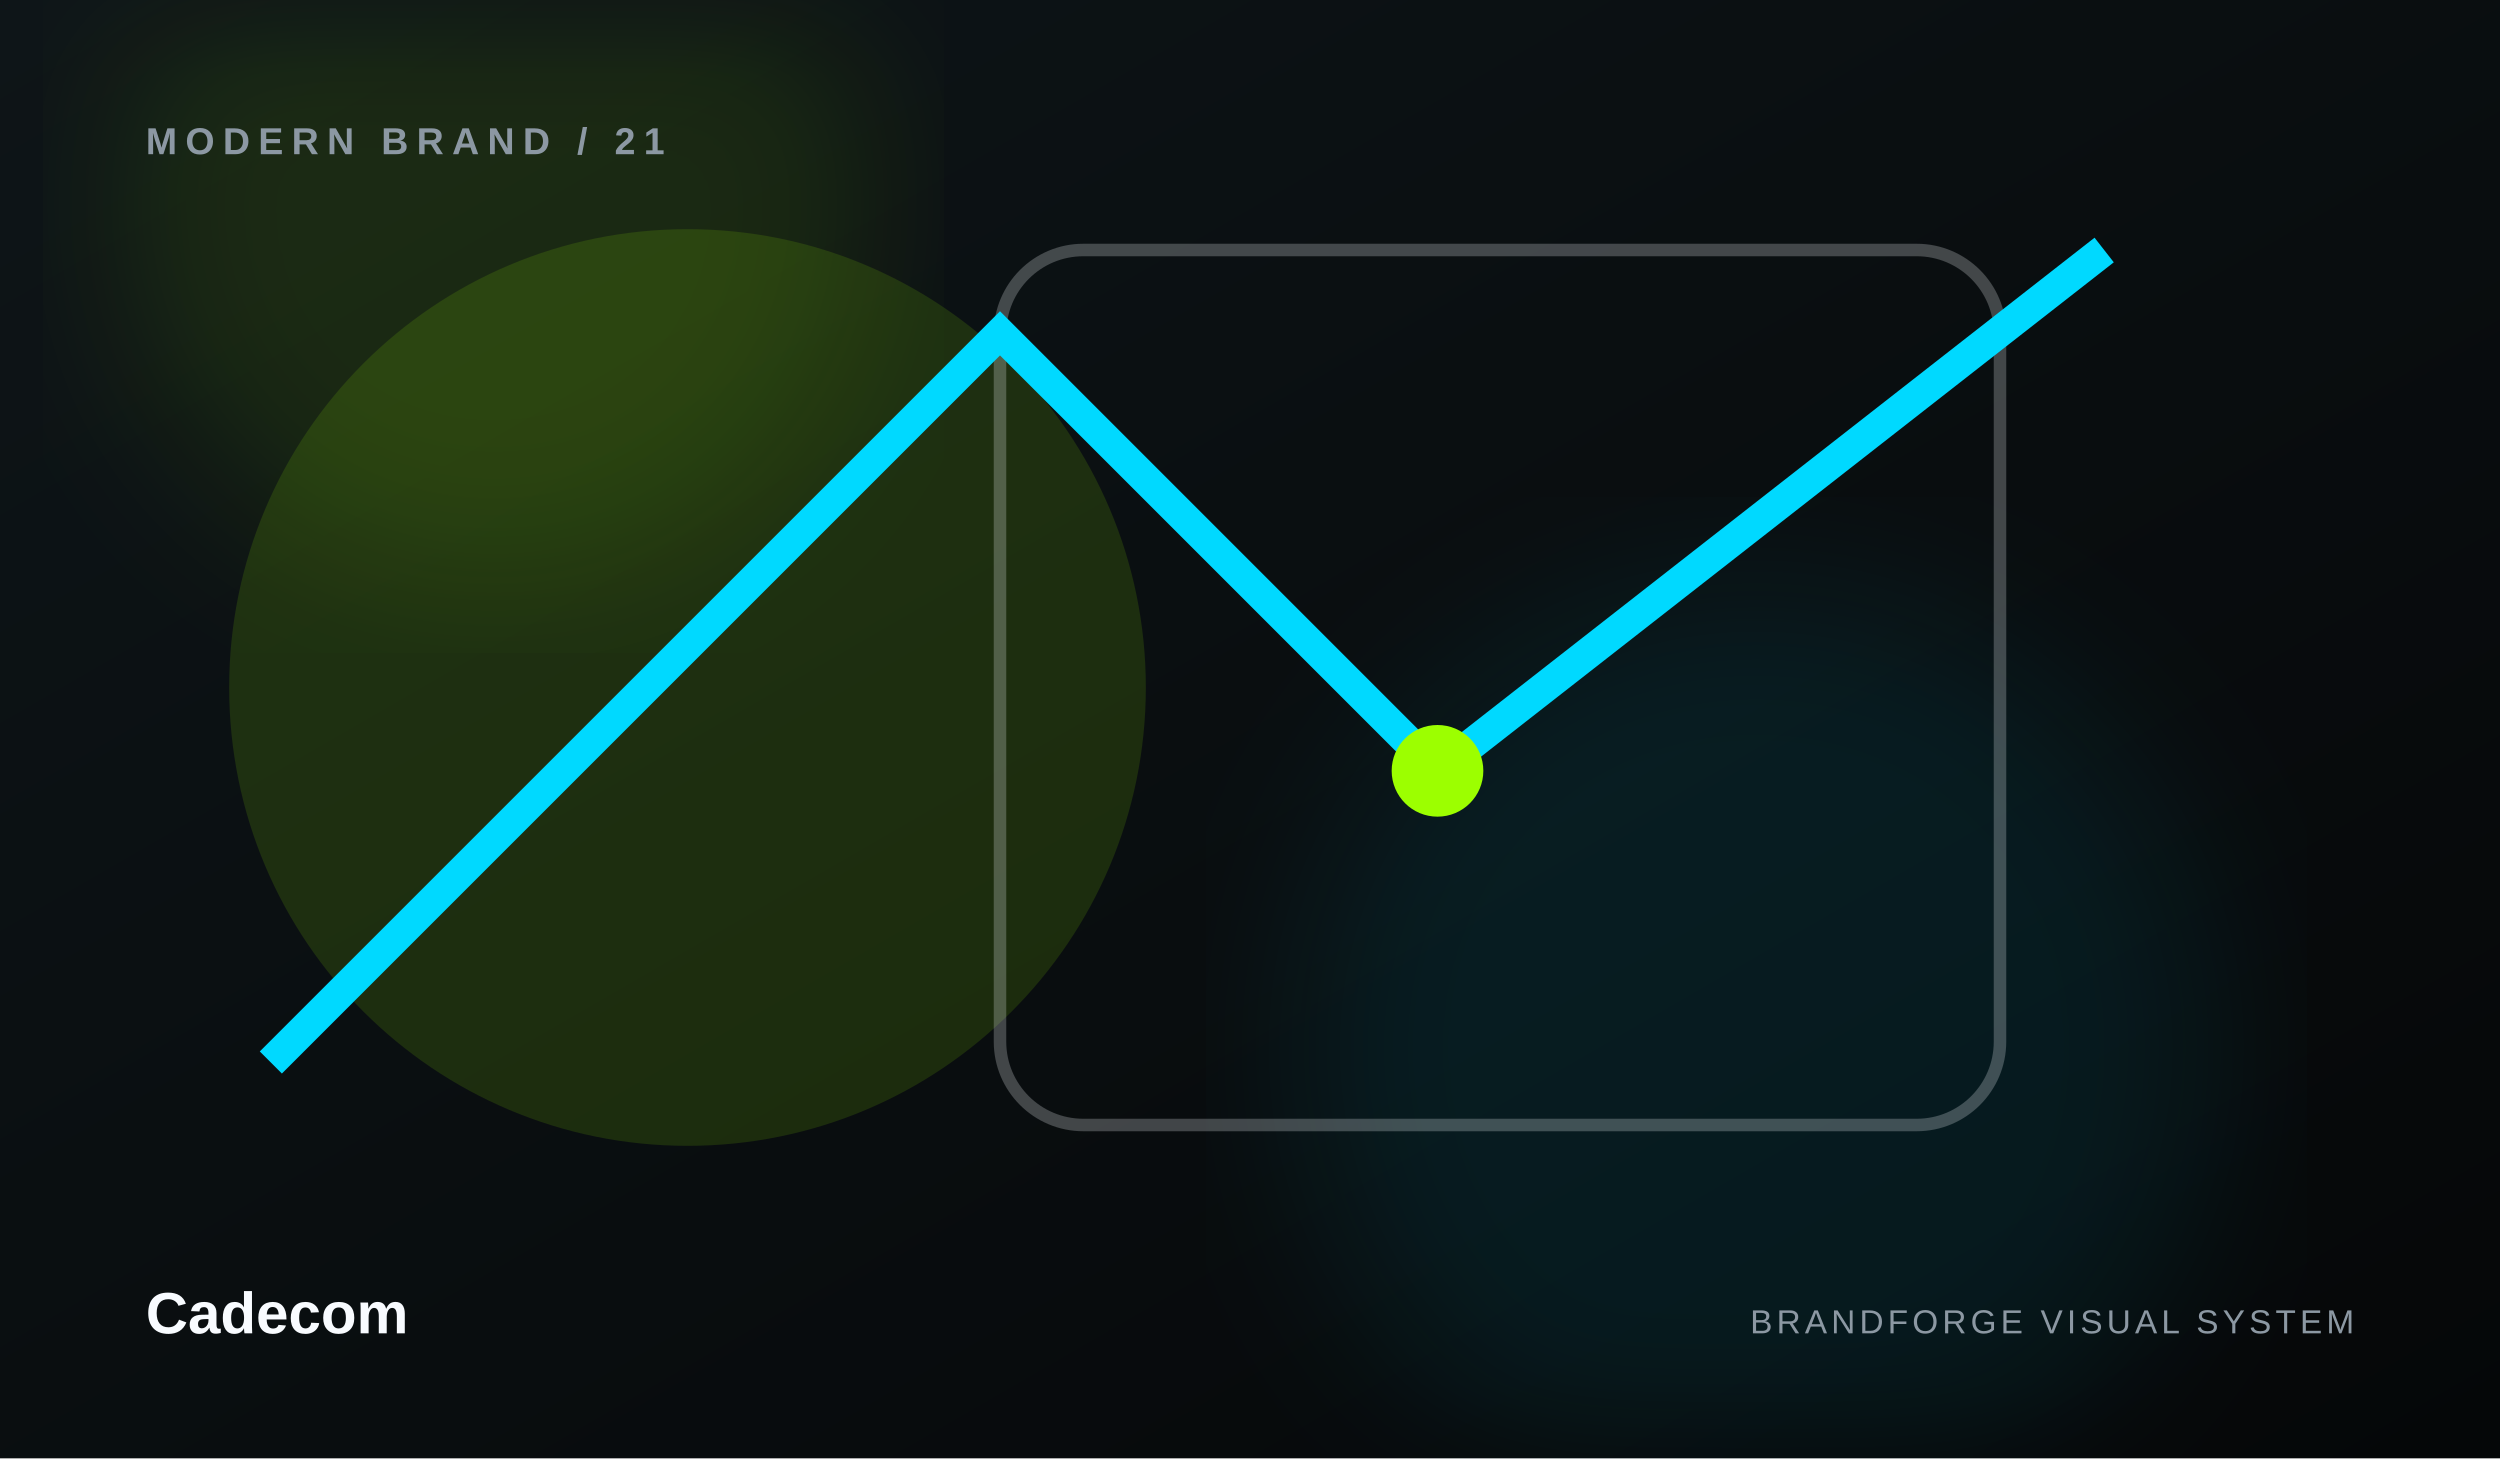
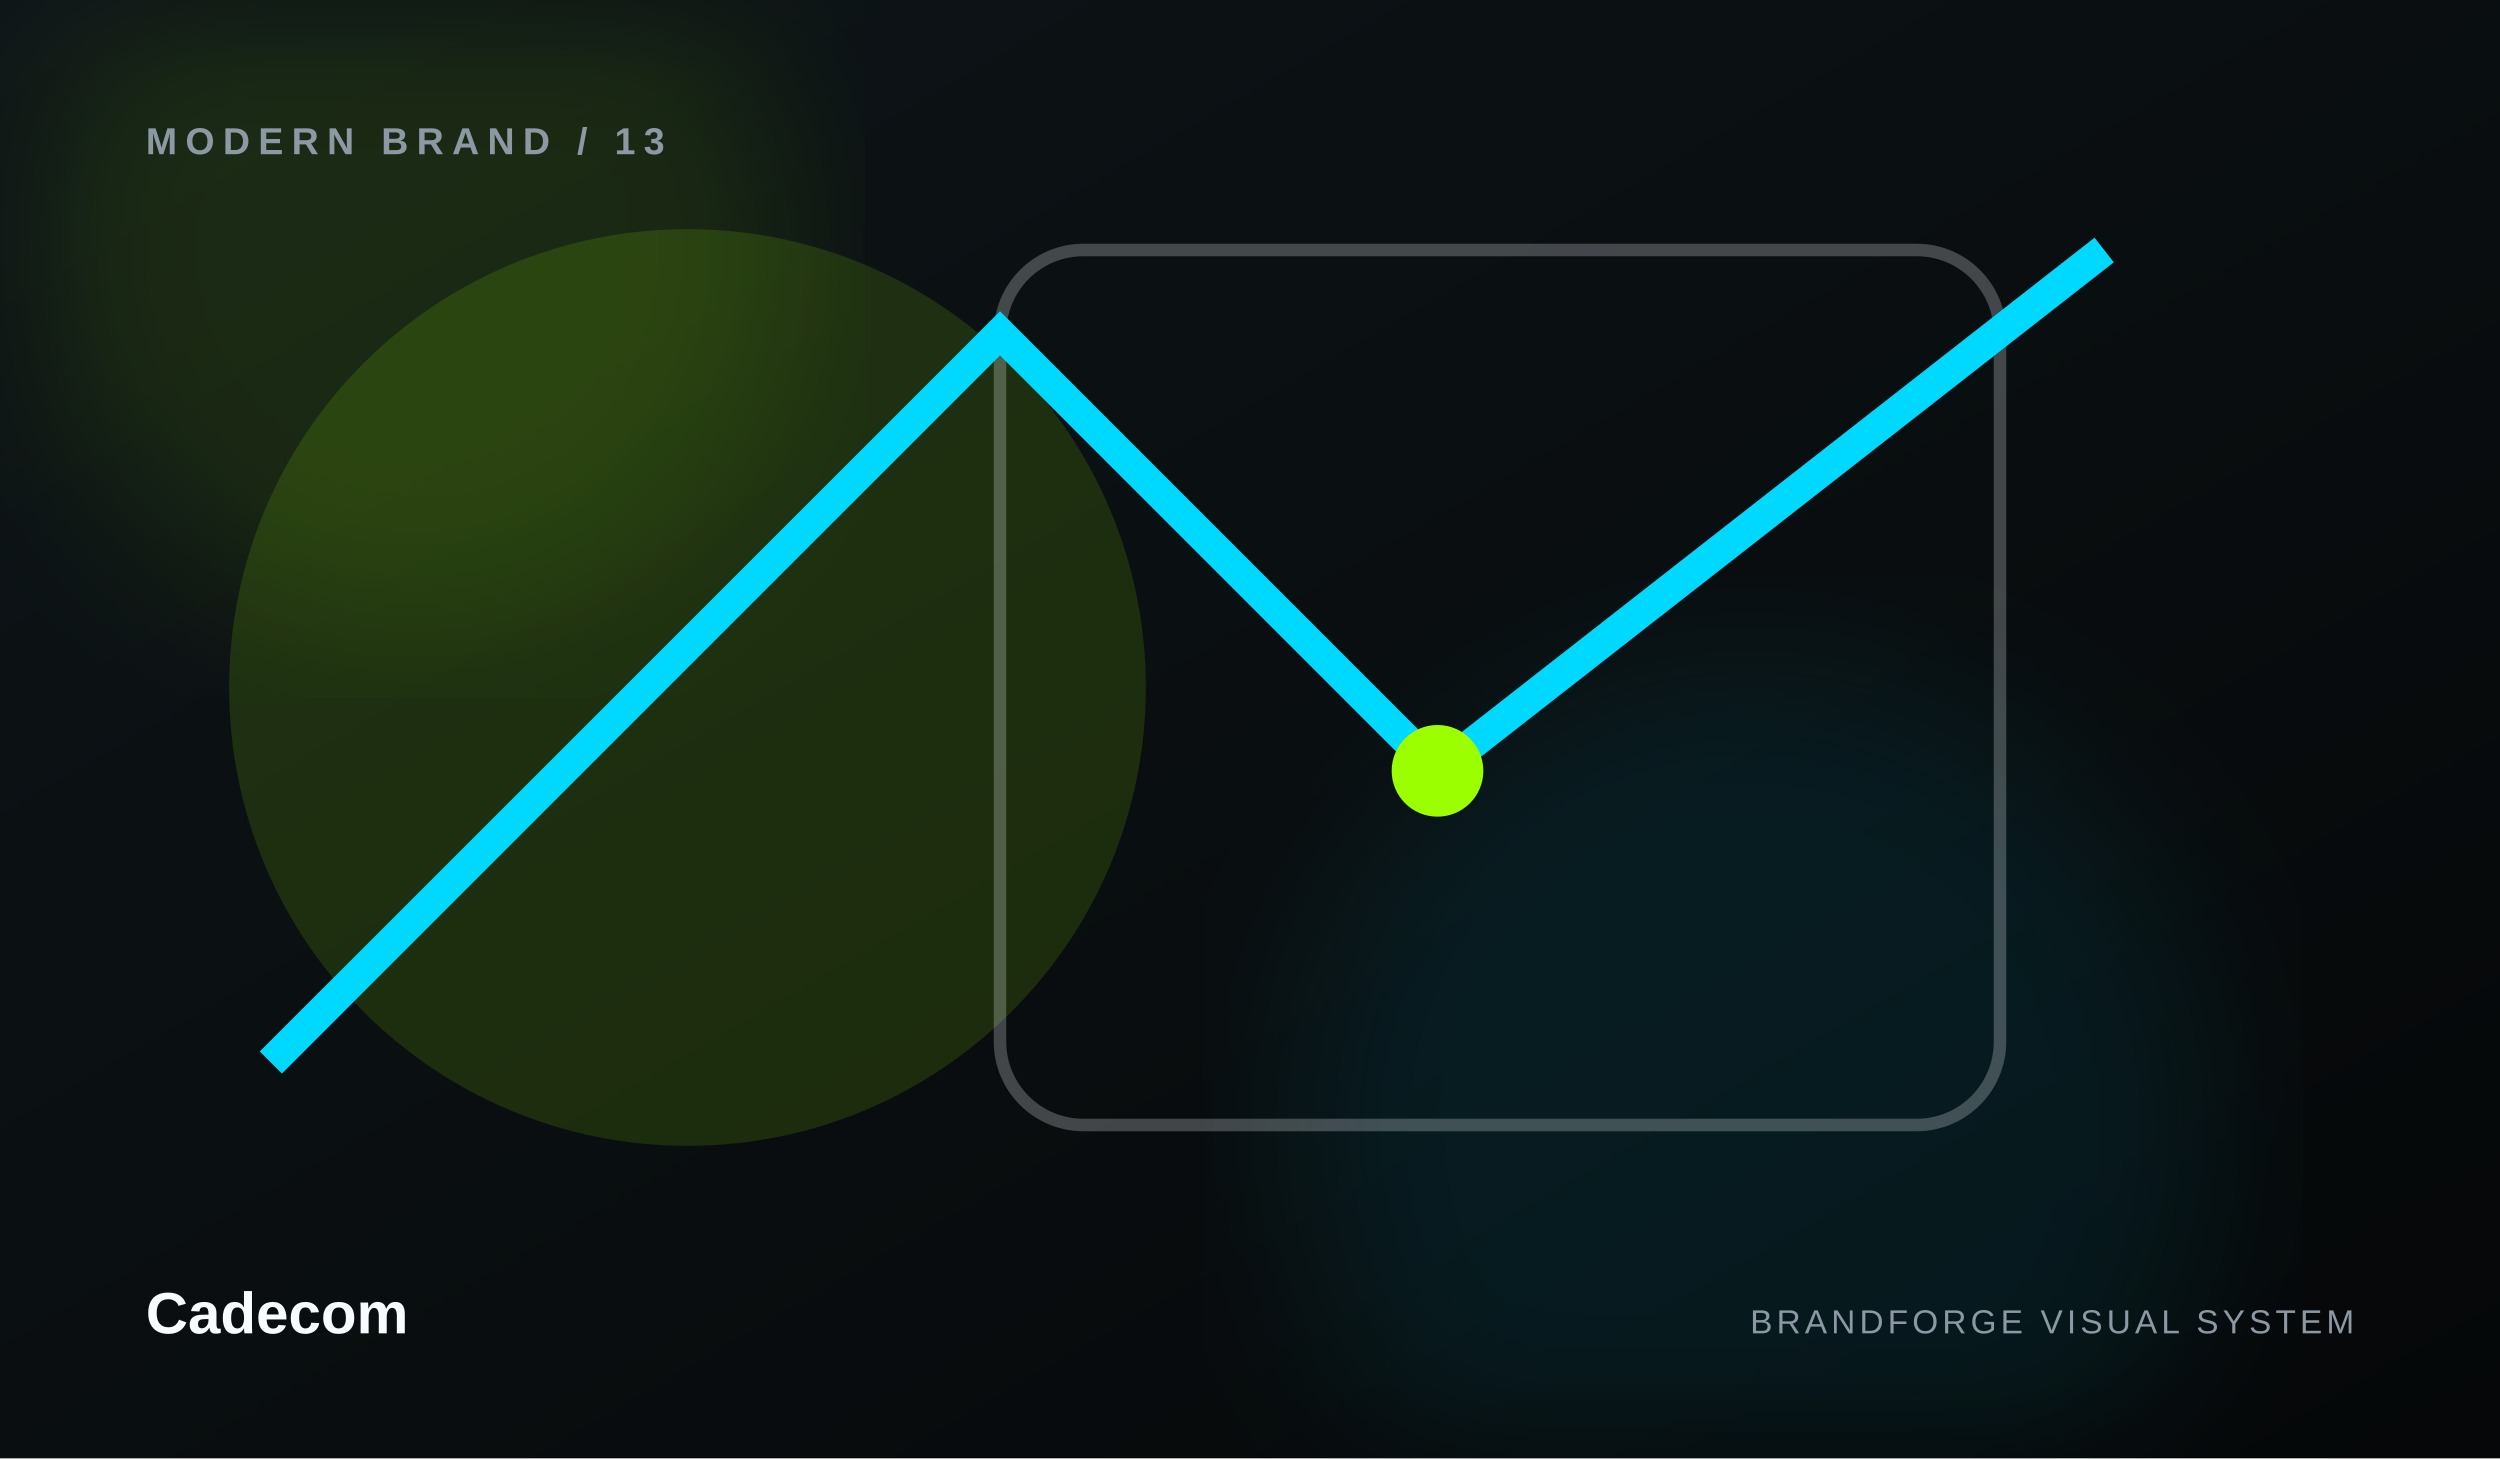
<svg xmlns="http://www.w3.org/2000/svg" viewBox="0 0 1200 700" role="img" aria-labelledby="title desc">
  <defs>
    <linearGradient id="g" x1="0" y1="0" x2="1" y2="1">
      <stop stop-color="#0e1518" />
      <stop offset="1" stop-color="#050708" />
    </linearGradient>
    <filter id="blur">
      <feGaussianBlur stdDeviation="38" />
    </filter>
  </defs>
  <rect width="1200" height="700" fill="url(#g)" />
-   <circle cx="237" cy="97" r="180" fill="#9cff00" opacity=".1" filter="url(#blur)" />
-   <circle cx="843" cy="503" r="220" fill="#00d9ff" opacity=".08" filter="url(#blur)" />
+   <circle cx="199" cy="119" r="180" fill="#9cff00" opacity=".1" filter="url(#blur)" />
+   <circle cx="841" cy="541" r="220" fill="#00d9ff" opacity=".08" filter="url(#blur)" />
  <g>
    <circle cx="330" cy="330" r="220" fill="#9cff00" opacity=".13" />
    <rect x="480" y="120" width="480" height="420" rx="40" fill="none" stroke="#f8fbff" stroke-opacity=".24" stroke-width="6" />
    <path d="M130 510L480 160l210 210 320-250" fill="none" stroke="#00d9ff" stroke-width="15" />
    <circle cx="690" cy="370" r="22" fill="#9cff00" />
  </g>
-   <text x="70" y="74" fill="#8c98a3" font-family="Arial, Helvetica, sans-serif" font-size="18" font-weight="700" letter-spacing="4">MODERN BRAND / 21</text>
+   <text x="70" y="74" fill="#8c98a3" font-family="Arial, Helvetica, sans-serif" font-size="18" font-weight="700" letter-spacing="4">MODERN BRAND / 13</text>
  <text x="70" y="640" fill="#f8fbff" font-family="Arial, Helvetica, sans-serif" font-size="28" font-weight="700">Cadecom</text>
  <text x="1130" y="640" text-anchor="end" fill="#8c98a3" font-family="Arial, Helvetica, sans-serif" font-size="16" letter-spacing="2">BRANDFORGE VISUAL SYSTEM</text>
</svg>
